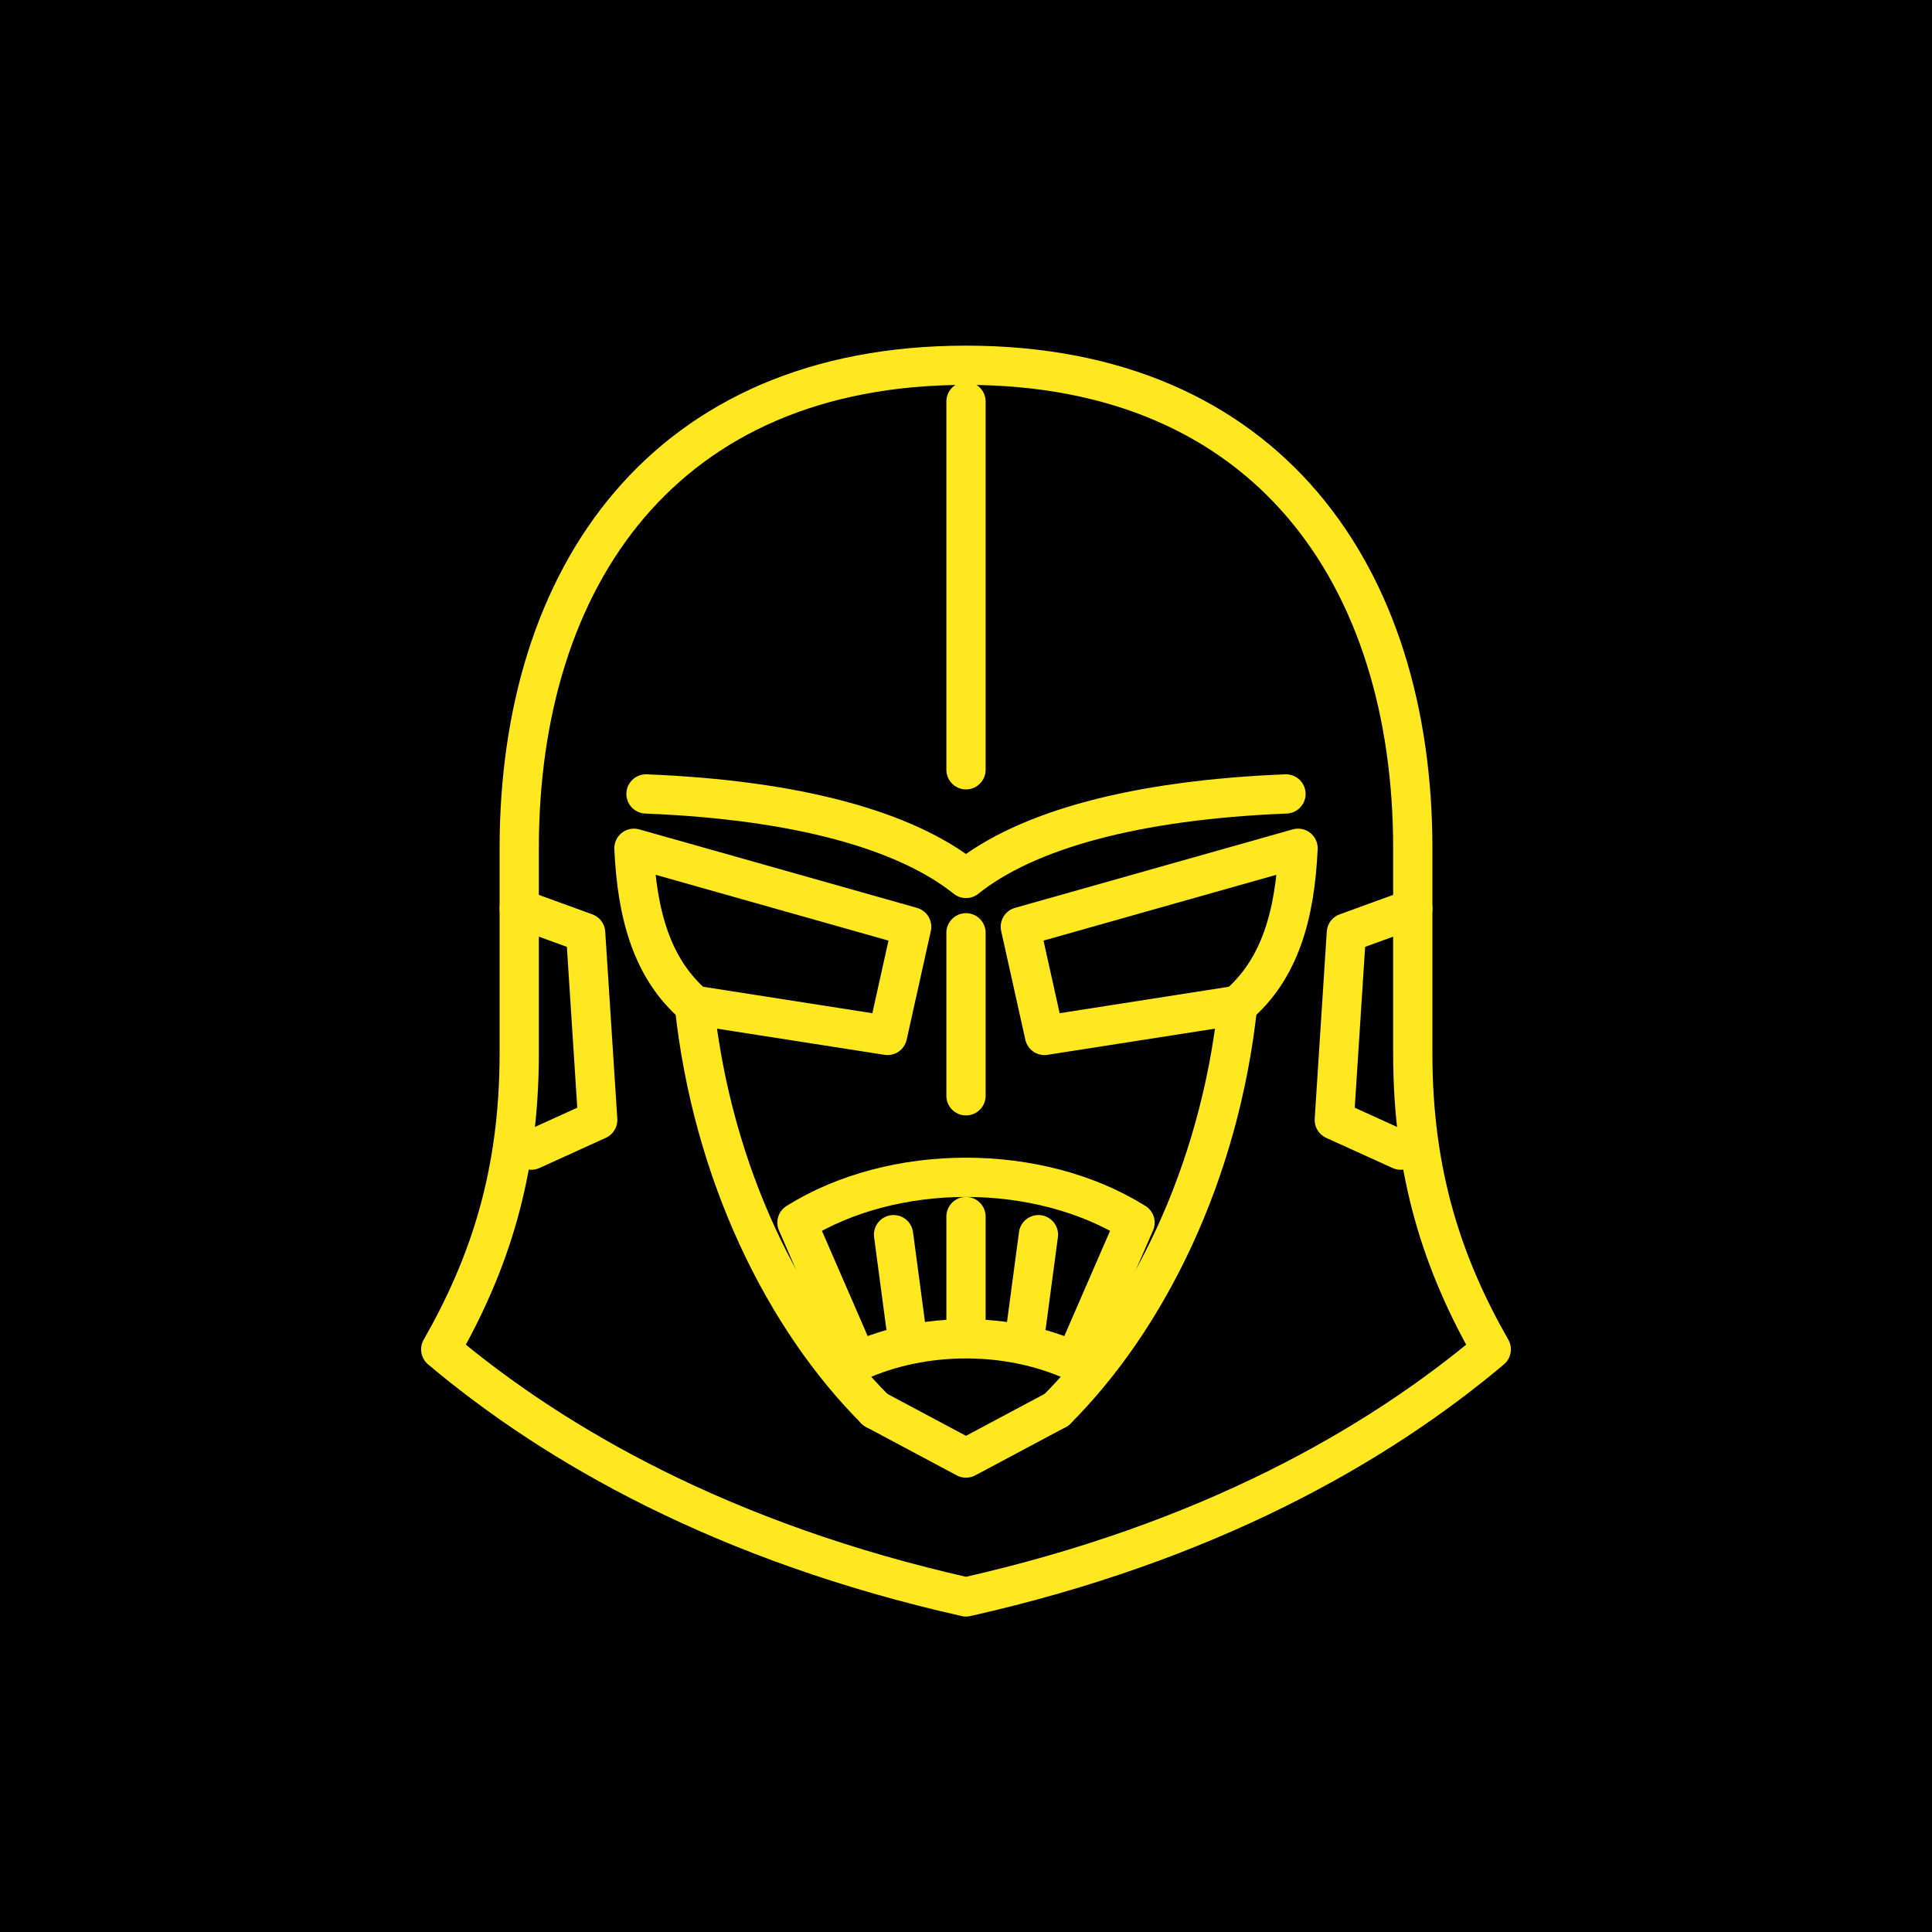
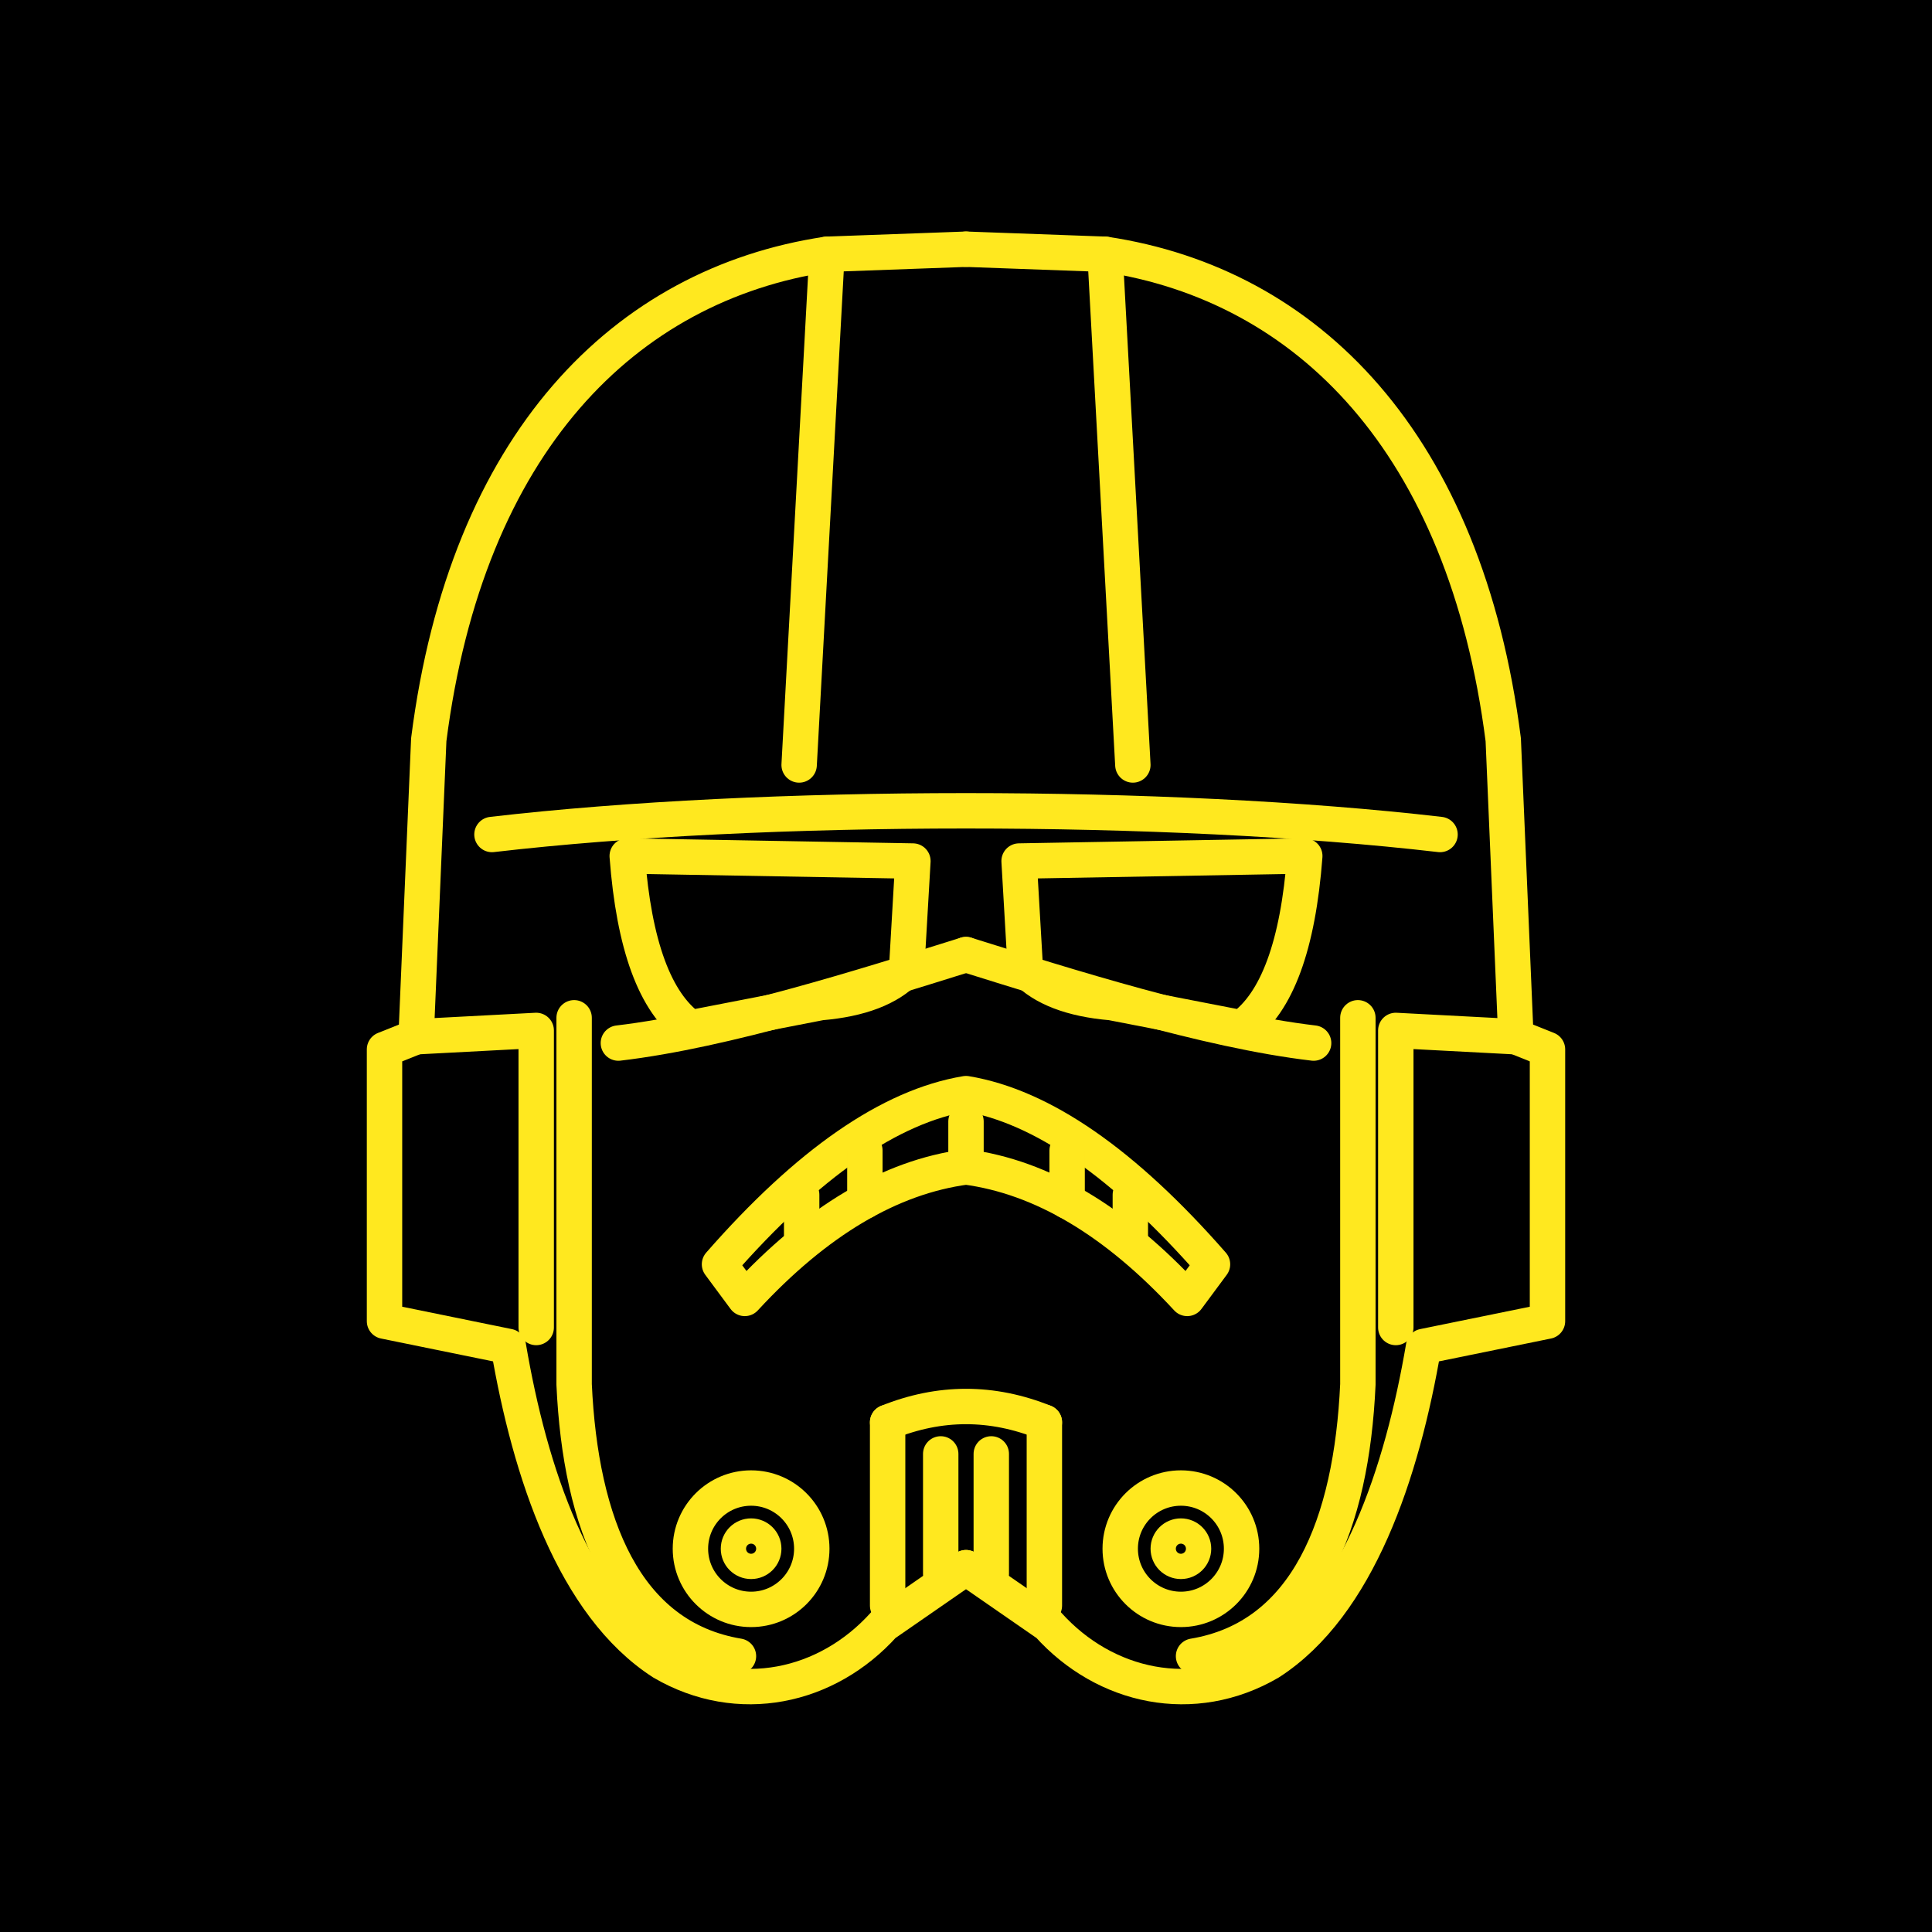
<svg xmlns="http://www.w3.org/2000/svg" viewBox="0 0 512 512">
  <rect width="512" height="512" fill="#000" />
-   <g transform="translate(256 260) scale(0.8) translate(-256 -266)" fill="none" stroke="#FFE81F" stroke-width="13" stroke-linejoin="round" stroke-linecap="round">
-     <path d="M256 62 C156 62 108 132 108 222 L108 290 C108 330 98 360 82 388 C120 420 176 452 256 470 C336 452 392 420 430 388 C414 360 404 330 404 290 L404 222 C404 132 356 62 256 62 Z" />
-     <path d="M256 74 L256 196" />
-     <path d="M150 204 C200 206 236 216 256 232 C276 216 312 206 362 204" />
-     <path d="M146 222 L238 248 L230 284 L166 274 C152 262 147 244 146 222 Z" />
-     <path d="M366 222 L274 248 L282 284 L346 274 C360 262 365 244 366 222 Z" />
-     <path d="M256 250 L256 304" />
-     <path d="M166 274 C172 330 196 378 226 408" />
-     <path d="M346 274 C340 330 316 378 286 408" />
-     <path d="M200 346 C232 326 280 326 312 346 L292 392 C270 382 242 382 220 392 Z" />
-     <path d="M232 350 L236 380 M256 344 L256 378 M280 350 L276 380" />
-     <path d="M226 408 L256 424 L286 408" />
-     <path d="M108 242 L130 250 L134 312 L112 322" />
-     <path d="M404 242 L382 250 L378 312 L400 322" />
+   <g transform="translate(256 258) scale(0.335) translate(-610 -605)" fill="none" stroke="#FFE81F" stroke-width="28" stroke-linejoin="round" stroke-linecap="round">
+     <path d="M610 32 L500 36 C340 60 215 185 185 420 L175 655 L150 665 L150 880 L248 900 C265 1000 300 1105 370 1150 C430 1185 500 1170 545 1120 L610 1075" />
+     <path d="M 610.0 32 L 720.0 36 C 880.0 60 1005.0 185 1035.0 420 L 1045.0 655 L 1070.0 665 L 1070.0 880 L 972.0 900 C 955.0 1000 920.0 1105 850.0 1150 C 790.0 1185 720.0 1170 675.0 1120 L 610.0 1075" />
+     <path d="M500 36 L478 440" />
+     <path d="M 720.0 36 L 742.0 440" />
+     <path d="M175 655 L270 650 L270 885" />
+     <path d="M 1045.0 655 L 950.0 650 L 950.0 885" />
+     <path d="M342 512 L568 516 L563 602 Q542 624 495 628 L392 648 Q350 618 342 512 Z" />
+     <path d="M 878.0 512 L 652.0 516 L 657.0 602 Q 678.0 624 725.0 628 L 828.0 648 Q 870.0 618 878.0 512 Z" />
+     <path d="M335 660 C420 650 530 615 610 590" />
+     <path d="M 885.0 660 C 800.0 650 690.0 615 610.0 590" />
+     <path d="M300 640 C300 760 300 860 300 930 C305 1040 340 1130 430 1145" />
+     <path d="M 920.0 640 C 920.0 760 920.0 860 920.0 930 C 915.0 1040 880.0 1130 790.0 1145" />
+     <path d="M548 960 L548 1105" />
+     <path d="M 672.0 960 L 672.0 1105" />
+     <path d="M235 495 C450 470 770 470 985 495" />
+     <path d="M415 835 Q520 715 610 700 Q700 715 805 835 L785 862 Q700 770 610 758 Q520 770 435 862 Z" />
+     <path d="M548 960 Q610 935 672 960" />
+     <path d="M590 985 L590 1080 M630 985 L630 1080" />
+     <path d="M480 780 L480 815 M530 745 L530 785 M690 745 L690 785 M740 780 L740 815 M610 722 L610 756 " />
+     <circle cx="440" cy="1060" r="48" />
+     <circle cx="780" cy="1060" r="48" />
+     <circle cx="440" cy="1060" r="10" />
+     <circle cx="780" cy="1060" r="10" />
  </g>
</svg>
